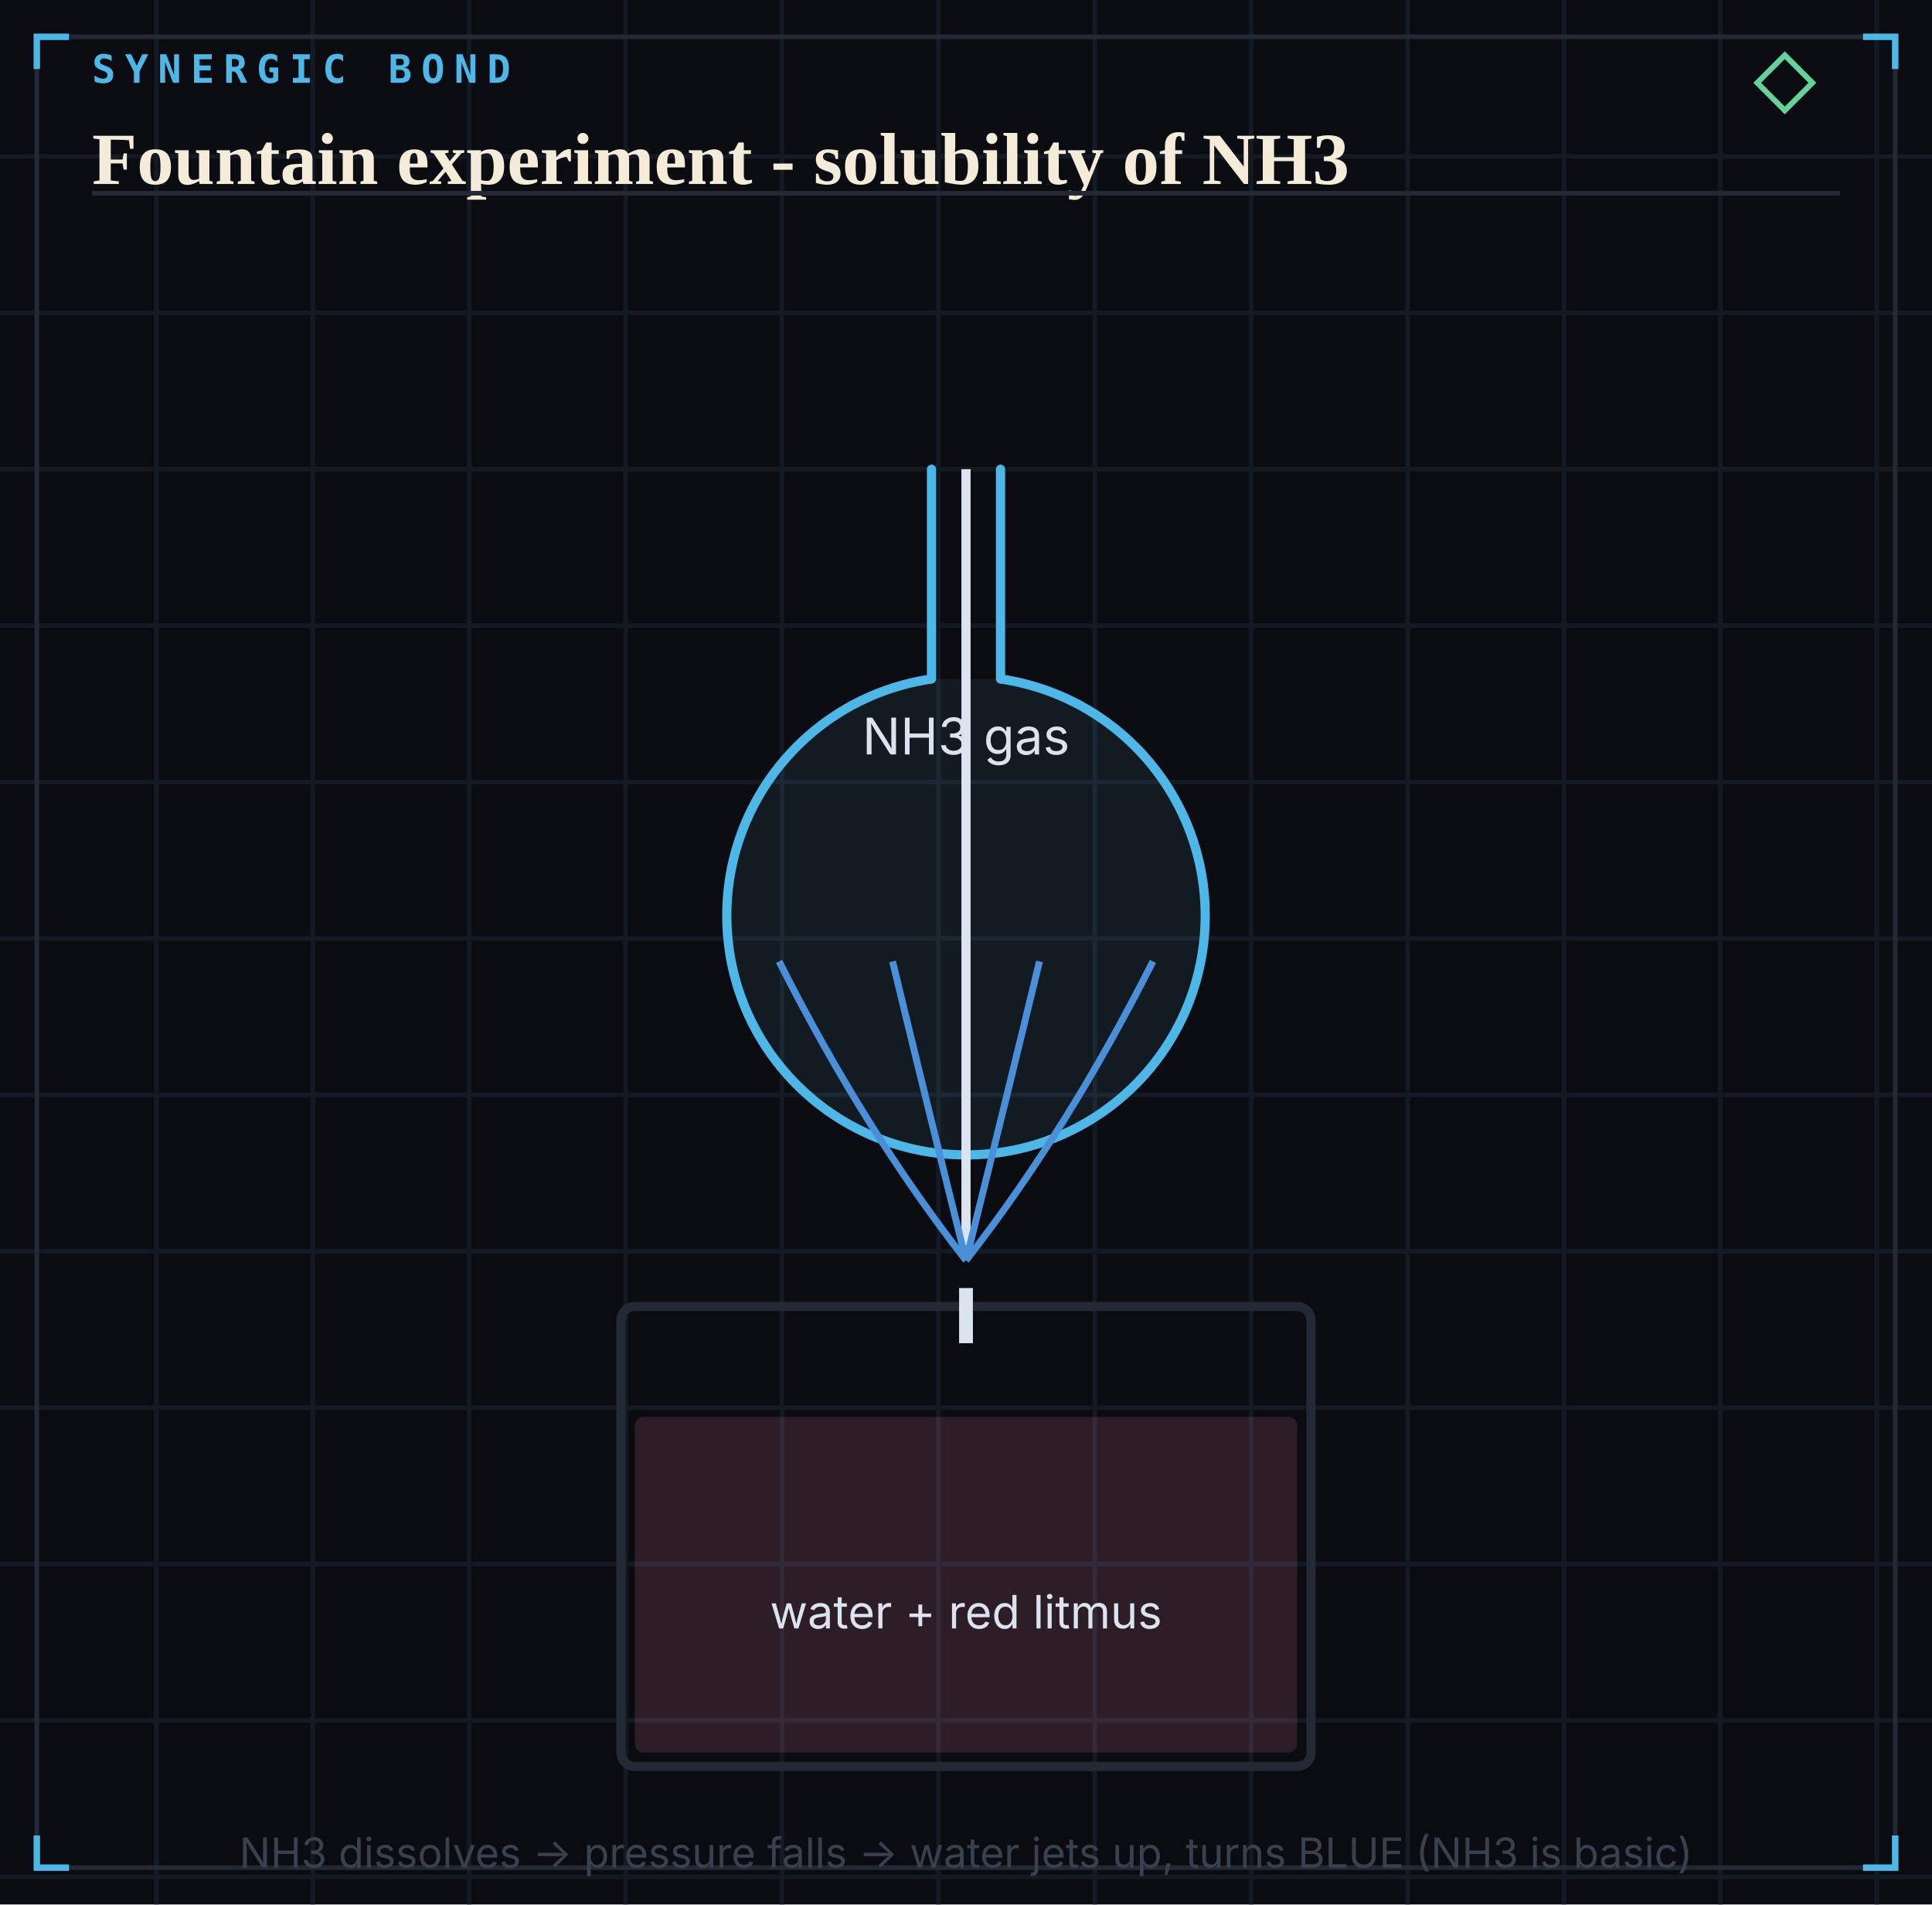
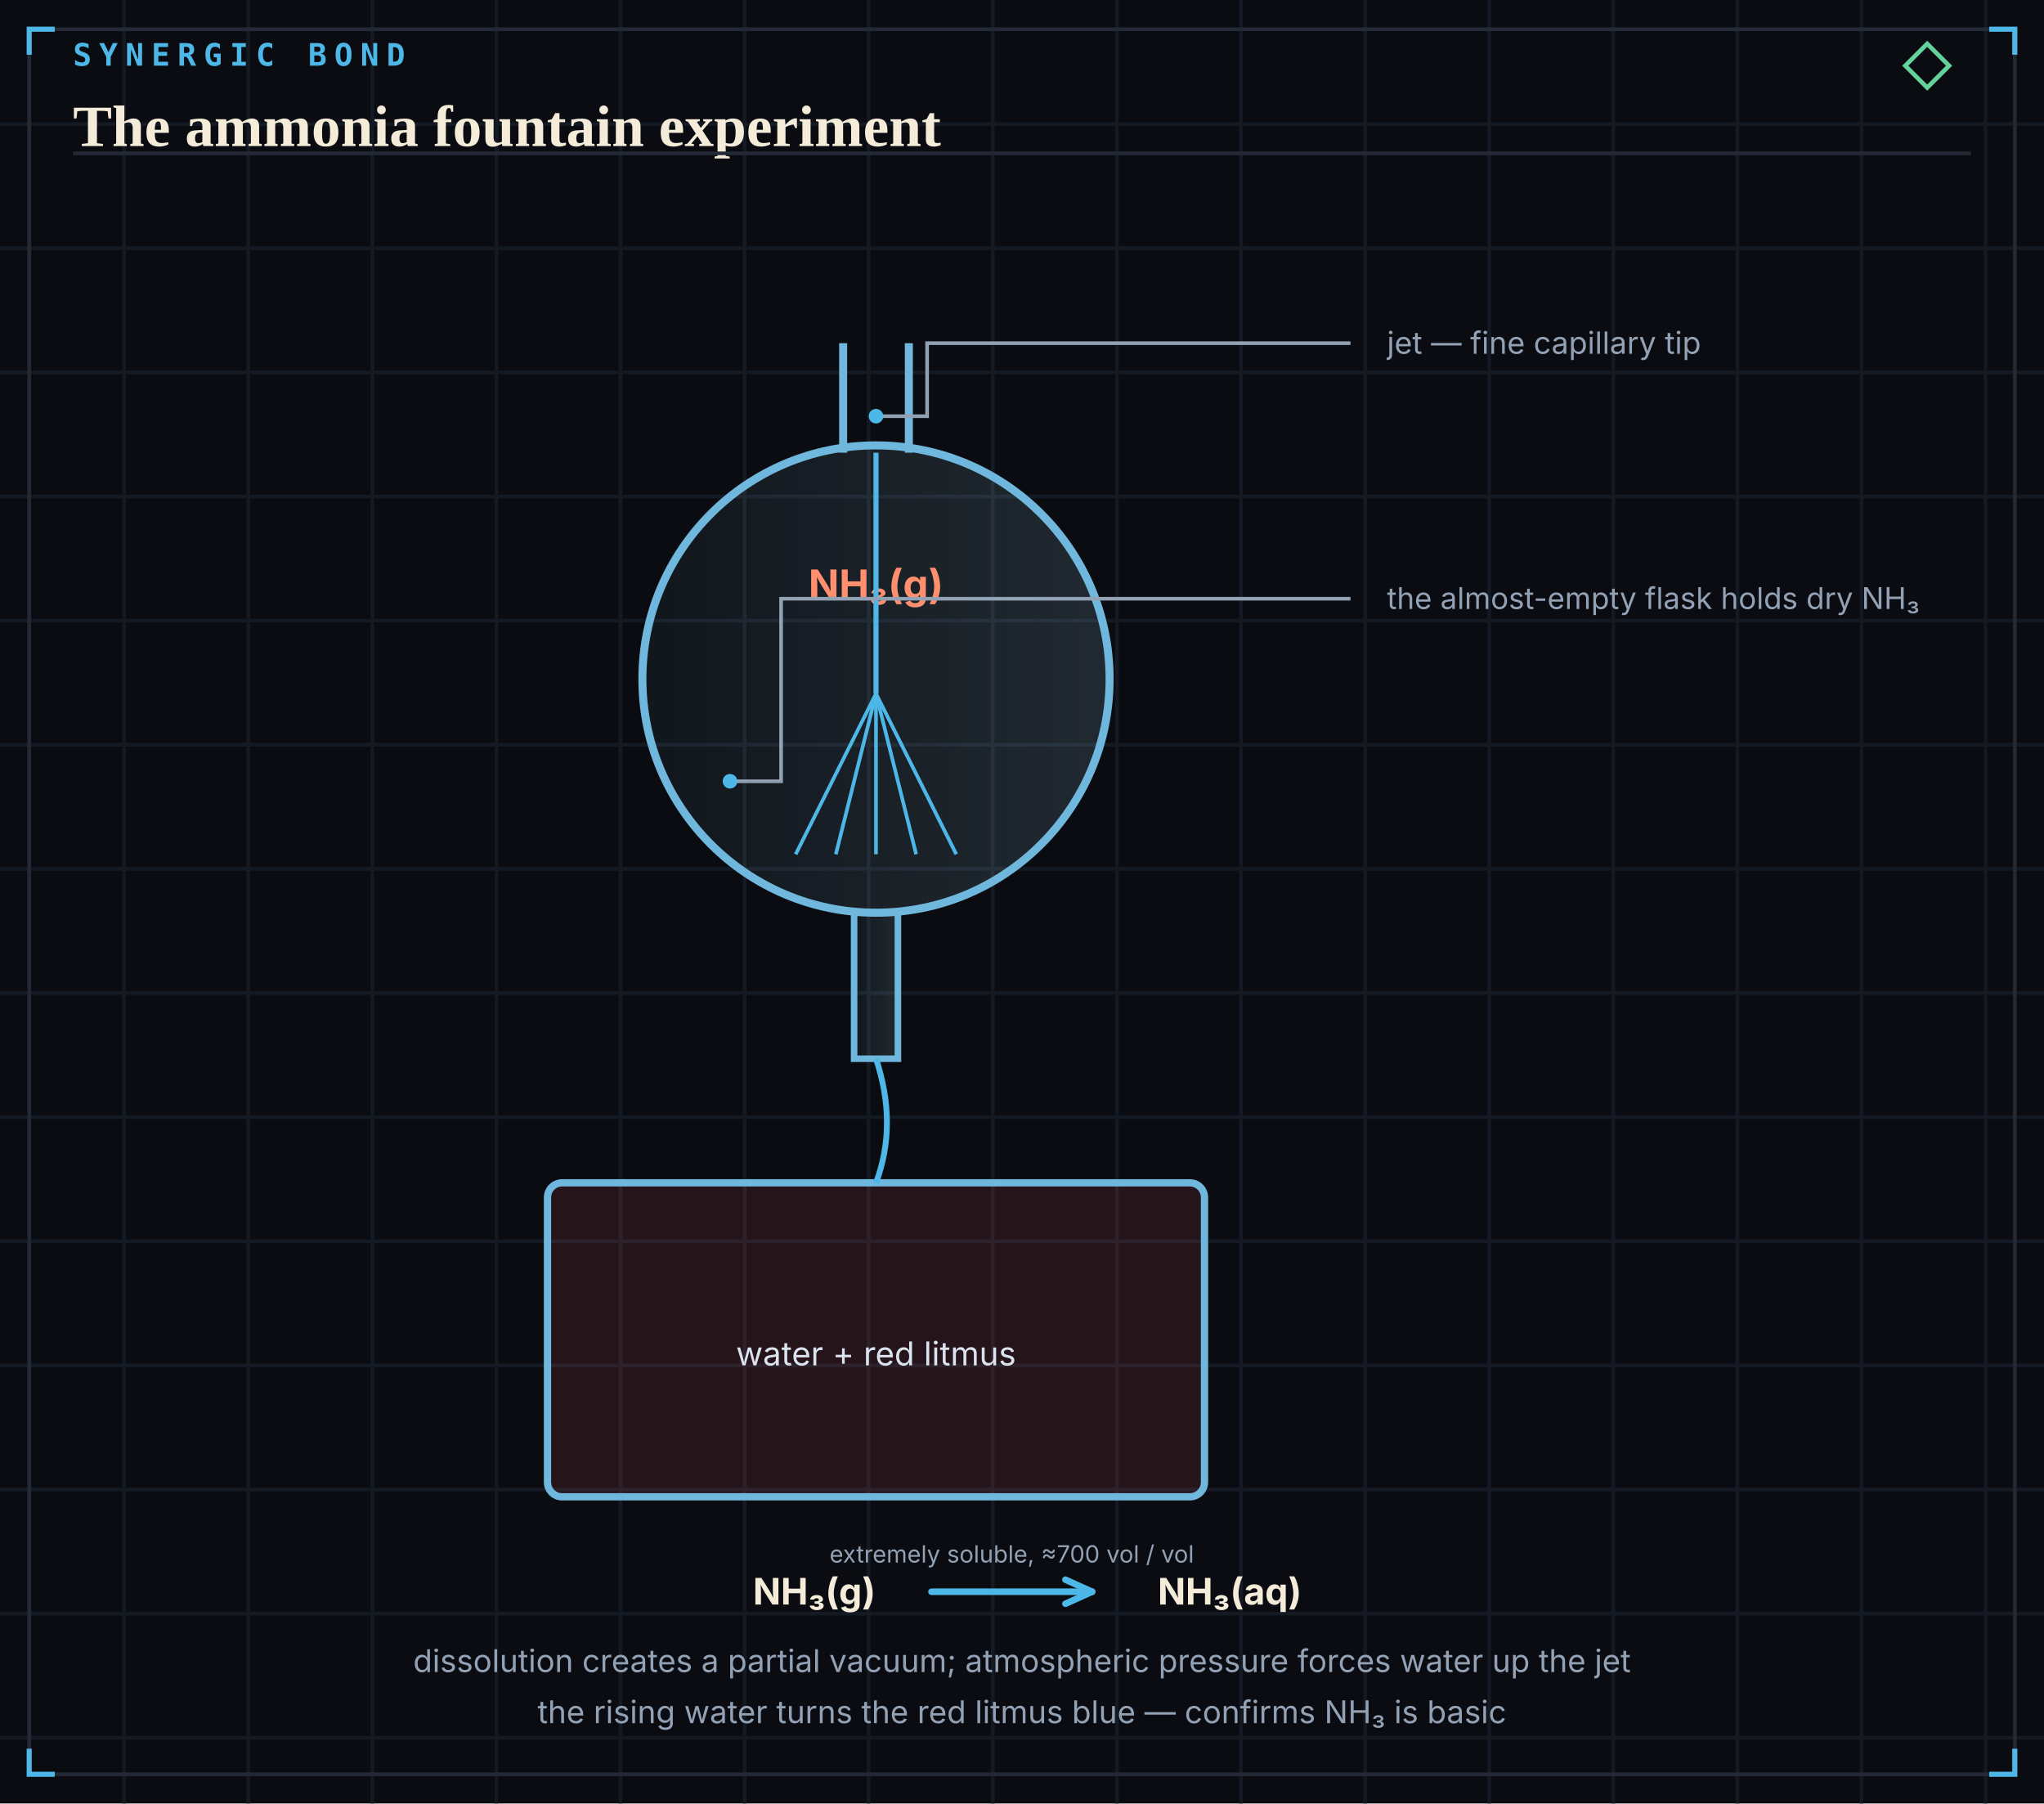
- <svg xmlns="http://www.w3.org/2000/svg" width="420" height="414" viewBox="0 0 420 414" font-family="'Inter','Helvetica Neue',Arial,'DejaVu Sans',sans-serif">
-   <rect width="420" height="414" fill="#0a0c11" />
+ <svg xmlns="http://www.w3.org/2000/svg" width="560" height="494" viewBox="0 0 560 494" font-family="'Inter','Helvetica Neue',Arial,'DejaVu Sans',sans-serif">
+   <defs>
+     <linearGradient id="fnt" x1="0" y1="0" x2="1" y2="0">
+       <stop offset="0" stop-color="#a9dcf5" stop-opacity="0.05" />
+       <stop offset="1" stop-color="#a9dcf5" stop-opacity="0.14" />
+     </linearGradient>
+   </defs>
+   <rect width="560" height="494" fill="#0a0c11" />
  <g stroke="#141a24" stroke-width="1">
-     <line x1="34" y1="0" x2="34" y2="414" />
-     <line x1="68" y1="0" x2="68" y2="414" />
-     <line x1="102" y1="0" x2="102" y2="414" />
-     <line x1="136" y1="0" x2="136" y2="414" />
-     <line x1="170" y1="0" x2="170" y2="414" />
-     <line x1="204" y1="0" x2="204" y2="414" />
-     <line x1="238" y1="0" x2="238" y2="414" />
-     <line x1="272" y1="0" x2="272" y2="414" />
-     <line x1="306" y1="0" x2="306" y2="414" />
-     <line x1="340" y1="0" x2="340" y2="414" />
-     <line x1="374" y1="0" x2="374" y2="414" />
-     <line x1="408" y1="0" x2="408" y2="414" />
-     <line x1="0" y1="34" x2="420" y2="34" />
-     <line x1="0" y1="68" x2="420" y2="68" />
-     <line x1="0" y1="102" x2="420" y2="102" />
-     <line x1="0" y1="136" x2="420" y2="136" />
-     <line x1="0" y1="170" x2="420" y2="170" />
-     <line x1="0" y1="204" x2="420" y2="204" />
-     <line x1="0" y1="238" x2="420" y2="238" />
-     <line x1="0" y1="272" x2="420" y2="272" />
-     <line x1="0" y1="306" x2="420" y2="306" />
-     <line x1="0" y1="340" x2="420" y2="340" />
-     <line x1="0" y1="374" x2="420" y2="374" />
-     <line x1="0" y1="408" x2="420" y2="408" />
+     <line x1="34" y1="0" x2="34" y2="494" />
+     <line x1="68" y1="0" x2="68" y2="494" />
+     <line x1="102" y1="0" x2="102" y2="494" />
+     <line x1="136" y1="0" x2="136" y2="494" />
+     <line x1="170" y1="0" x2="170" y2="494" />
+     <line x1="204" y1="0" x2="204" y2="494" />
+     <line x1="238" y1="0" x2="238" y2="494" />
+     <line x1="272" y1="0" x2="272" y2="494" />
+     <line x1="306" y1="0" x2="306" y2="494" />
+     <line x1="340" y1="0" x2="340" y2="494" />
+     <line x1="374" y1="0" x2="374" y2="494" />
+     <line x1="408" y1="0" x2="408" y2="494" />
+     <line x1="442" y1="0" x2="442" y2="494" />
+     <line x1="476" y1="0" x2="476" y2="494" />
+     <line x1="510" y1="0" x2="510" y2="494" />
+     <line x1="544" y1="0" x2="544" y2="494" />
+     <line x1="0" y1="34" x2="560" y2="34" />
+     <line x1="0" y1="68" x2="560" y2="68" />
+     <line x1="0" y1="102" x2="560" y2="102" />
+     <line x1="0" y1="136" x2="560" y2="136" />
+     <line x1="0" y1="170" x2="560" y2="170" />
+     <line x1="0" y1="204" x2="560" y2="204" />
+     <line x1="0" y1="238" x2="560" y2="238" />
+     <line x1="0" y1="272" x2="560" y2="272" />
+     <line x1="0" y1="306" x2="560" y2="306" />
+     <line x1="0" y1="340" x2="560" y2="340" />
+     <line x1="0" y1="374" x2="560" y2="374" />
+     <line x1="0" y1="408" x2="560" y2="408" />
+     <line x1="0" y1="442" x2="560" y2="442" />
+     <line x1="0" y1="476" x2="560" y2="476" />
  </g>
-   <rect x="8" y="8" width="404" height="398" fill="none" stroke="#232a36" stroke-width="1" />
+   <rect x="8" y="8" width="544" height="478" fill="none" stroke="#232a36" stroke-width="1" />
  <path d="M 8 15 L 8 8 L 15 8" stroke="#4db8e8" stroke-width="1.4" fill="none" />
-   <path d="M 412 15 L 412 8 L 405 8" stroke="#4db8e8" stroke-width="1.4" fill="none" />
-   <path d="M 8 399 L 8 406 L 15 406" stroke="#4db8e8" stroke-width="1.4" fill="none" />
-   <path d="M 412 399 L 412 406 L 405 406" stroke="#4db8e8" stroke-width="1.4" fill="none" />
+   <path d="M 552 15 L 552 8 L 545 8" stroke="#4db8e8" stroke-width="1.4" fill="none" />
+   <path d="M 8 479 L 8 486 L 15 486" stroke="#4db8e8" stroke-width="1.4" fill="none" />
+   <path d="M 552 479 L 552 486 L 545 486" stroke="#4db8e8" stroke-width="1.4" fill="none" />
  <text x="20" y="18" font-size="8.5" font-weight="bold" fill="#4db8e8" text-anchor="start" font-family="'SF Mono','DejaVu Sans Mono',ui-monospace,Menlo,monospace" letter-spacing="0.24em">SYNERGIC BOND</text>
-   <path d="M 388 12 l 6 6 l -6 6 l -6 -6 z" fill="none" stroke="#63d39b" stroke-width="1.2" />
-   <text x="20" y="40" font-size="16" font-weight="bold" fill="#f4ecd9" text-anchor="start" font-family="'Georgia','Times New Roman',serif">Fountain experiment  -  solubility of NH3</text>
-   <line x1="20" y1="42" x2="400" y2="42" stroke="#232a36" stroke-width="1" />
+   <path d="M 528 12 l 6 6 l -6 6 l -6 -6 z" fill="none" stroke="#63d39b" stroke-width="1.2" />
+   <text x="20" y="40" font-size="16" font-weight="bold" fill="#f4ecd9" text-anchor="start" font-family="'Georgia','Times New Roman',serif">The ammonia fountain experiment</text>
+   <line x1="20" y1="42" x2="540" y2="42" stroke="#232a36" stroke-width="1" />
  <g transform="translate(0,34)">
-     <path d="M 202.5 113.6 A 52 52 0 1 0 217.5 113.6" fill="rgba(120,190,235,0.08)" stroke="#4db8e8" stroke-width="2" stroke-linejoin="round" />
-     <line x1="202.5" y1="113.6" x2="202.5" y2="68.0" stroke="#4db8e8" stroke-width="2" stroke-linecap="round" />
-     <line x1="217.5" y1="113.6" x2="217.5" y2="68.0" stroke="#4db8e8" stroke-width="2" stroke-linecap="round" />
-     <text x="210.0" y="130.0" font-size="11" font-weight="normal" fill="#dbe3ef" text-anchor="middle">NH3 gas</text>
-     <path d="M 210.0 68.0 L 210.0 240.0" fill="none" stroke="#dbe3ef" stroke-width="2" stroke-linejoin="round" />
-     <rect x="135" y="250" width="150" height="100" rx="3" fill="none" stroke="#232a36" stroke-width="2" />
-     <rect x="138" y="274" width="144" height="73" rx="2" fill="rgba(255,140,170,0.14)" stroke="none" stroke-width="1.6" />
-     <text x="210.0" y="320.0" font-size="10" font-weight="normal" fill="#dbe3ef" text-anchor="middle">water + red litmus</text>
-     <path d="M 210 240 Q 187.836 211.632 169.366 175" fill="none" stroke="#4a90d9" stroke-width="1.5" stroke-linejoin="round" />
-     <path d="M 210 240 Q 201.291 205.069 194.033 175" fill="none" stroke="#4a90d9" stroke-width="1.5" stroke-linejoin="round" />
-     <path d="M 210 240 Q 218.709 205.069 225.967 175" fill="none" stroke="#4a90d9" stroke-width="1.5" stroke-linejoin="round" />
-     <path d="M 210 240 Q 232.164 211.632 250.634 175" fill="none" stroke="#4a90d9" stroke-width="1.5" stroke-linejoin="round" />
-     <path d="M 210.0 246.0 L 210.0 258.0" fill="none" stroke="#dbe3ef" stroke-width="3" stroke-linejoin="round" />
-     <text x="210.0" y="372.0" font-size="9" font-weight="normal" fill="#39414f" text-anchor="middle">NH3 dissolves -&gt; pressure falls -&gt; water jets up, turns BLUE (NH3 is basic)</text>
+     <path d="M 231 60 v 30 M 249 60 v 30" stroke="#6fb7dc" stroke-width="2.2" />
+     <circle cx="240" cy="152" r="64" fill="url(#fnt)" stroke="#6fb7dc" stroke-width="2.2" />
+     <text x="240.0" y="130.0" font-size="11" font-weight="bold" fill="#ff8f6e" text-anchor="middle">NH₃(g)</text>
+     <path d="M 240 90 v 66" stroke="#4db8e8" stroke-width="1.4" />
+     <line x1="240" y1="156" x2="218" y2="200" stroke="#4db8e8" stroke-width="1" />
+     <line x1="240" y1="156" x2="229" y2="200" stroke="#4db8e8" stroke-width="1" />
+     <line x1="240" y1="156" x2="240" y2="200" stroke="#4db8e8" stroke-width="1" />
+     <line x1="240" y1="156" x2="251" y2="200" stroke="#4db8e8" stroke-width="1" />
+     <line x1="240" y1="156" x2="262" y2="200" stroke="#4db8e8" stroke-width="1" />
+     <path d="M 234 216 h 12 v 40 h -12 z" fill="url(#fnt)" stroke="#6fb7dc" stroke-width="1.8" />
+     <rect x="150" y="290" width="180" height="86" rx="4" fill="rgba(200,80,90,0.14)" stroke="#6fb7dc" stroke-width="2" />
+     <text x="240.0" y="340.0" font-size="9" font-weight="normal" fill="#dbe3ef" text-anchor="middle">water + red litmus</text>
+     <path d="M 240 290 q 6 -16 0 -34" stroke="#4db8e8" stroke-width="1.6" fill="none" />
+     <path d="M 240.0 80.0 L 254.0 80.0 L 254.0 60.0 L 370.0 60.0" fill="none" stroke="#93a1b5" stroke-width="1" />
+     <circle cx="240.0" cy="80.0" r="2" fill="#4db8e8" />
+     <text x="380.0" y="62.9" font-size="8.4" font-weight="normal" fill="#93a1b5" text-anchor="start">jet — fine capillary tip</text>
+     <path d="M 200.0 180.0 L 214.0 180.0 L 214.0 130.0 L 370.0 130.0" fill="none" stroke="#93a1b5" stroke-width="1" />
+     <circle cx="200.0" cy="180.0" r="2" fill="#4db8e8" />
+     <text x="380.0" y="132.8" font-size="8.2" font-weight="normal" fill="#93a1b5" text-anchor="start">the almost-empty flask holds dry NH₃</text>
+     <text x="206.3" y="405.5" font-size="10" font-weight="bold" fill="#f4ecd9" text-anchor="start">NH₃(g)</text>
+     <line x1="255.2" y1="402.0" x2="299.2" y2="402.0" stroke="#4db8e8" stroke-width="1.8" stroke-linecap="round" />
+     <line x1="299.2" y1="402.0" x2="291.9" y2="398.7" stroke="#4db8e8" stroke-width="1.8" stroke-linecap="round" />
+     <line x1="299.2" y1="402.0" x2="291.9" y2="405.3" stroke="#4db8e8" stroke-width="1.8" stroke-linecap="round" />
+     <text x="277.2" y="394.0" font-size="6.5" font-weight="normal" fill="#93a1b5" text-anchor="middle">extremely soluble, ≈700 vol / vol</text>
+     <text x="317.2" y="405.5" font-size="10" font-weight="bold" fill="#f4ecd9" text-anchor="start">NH₃(aq)</text>
+     <text x="280.0" y="424.0" font-size="8.6" font-weight="normal" fill="#93a1b5" text-anchor="middle">dissolution creates a partial vacuum; atmospheric pressure forces water up the jet</text>
+     <text x="280.0" y="438.0" font-size="8.6" font-weight="normal" fill="#93a1b5" text-anchor="middle">the rising water turns the red litmus blue — confirms NH₃ is basic</text>
  </g>
</svg>
